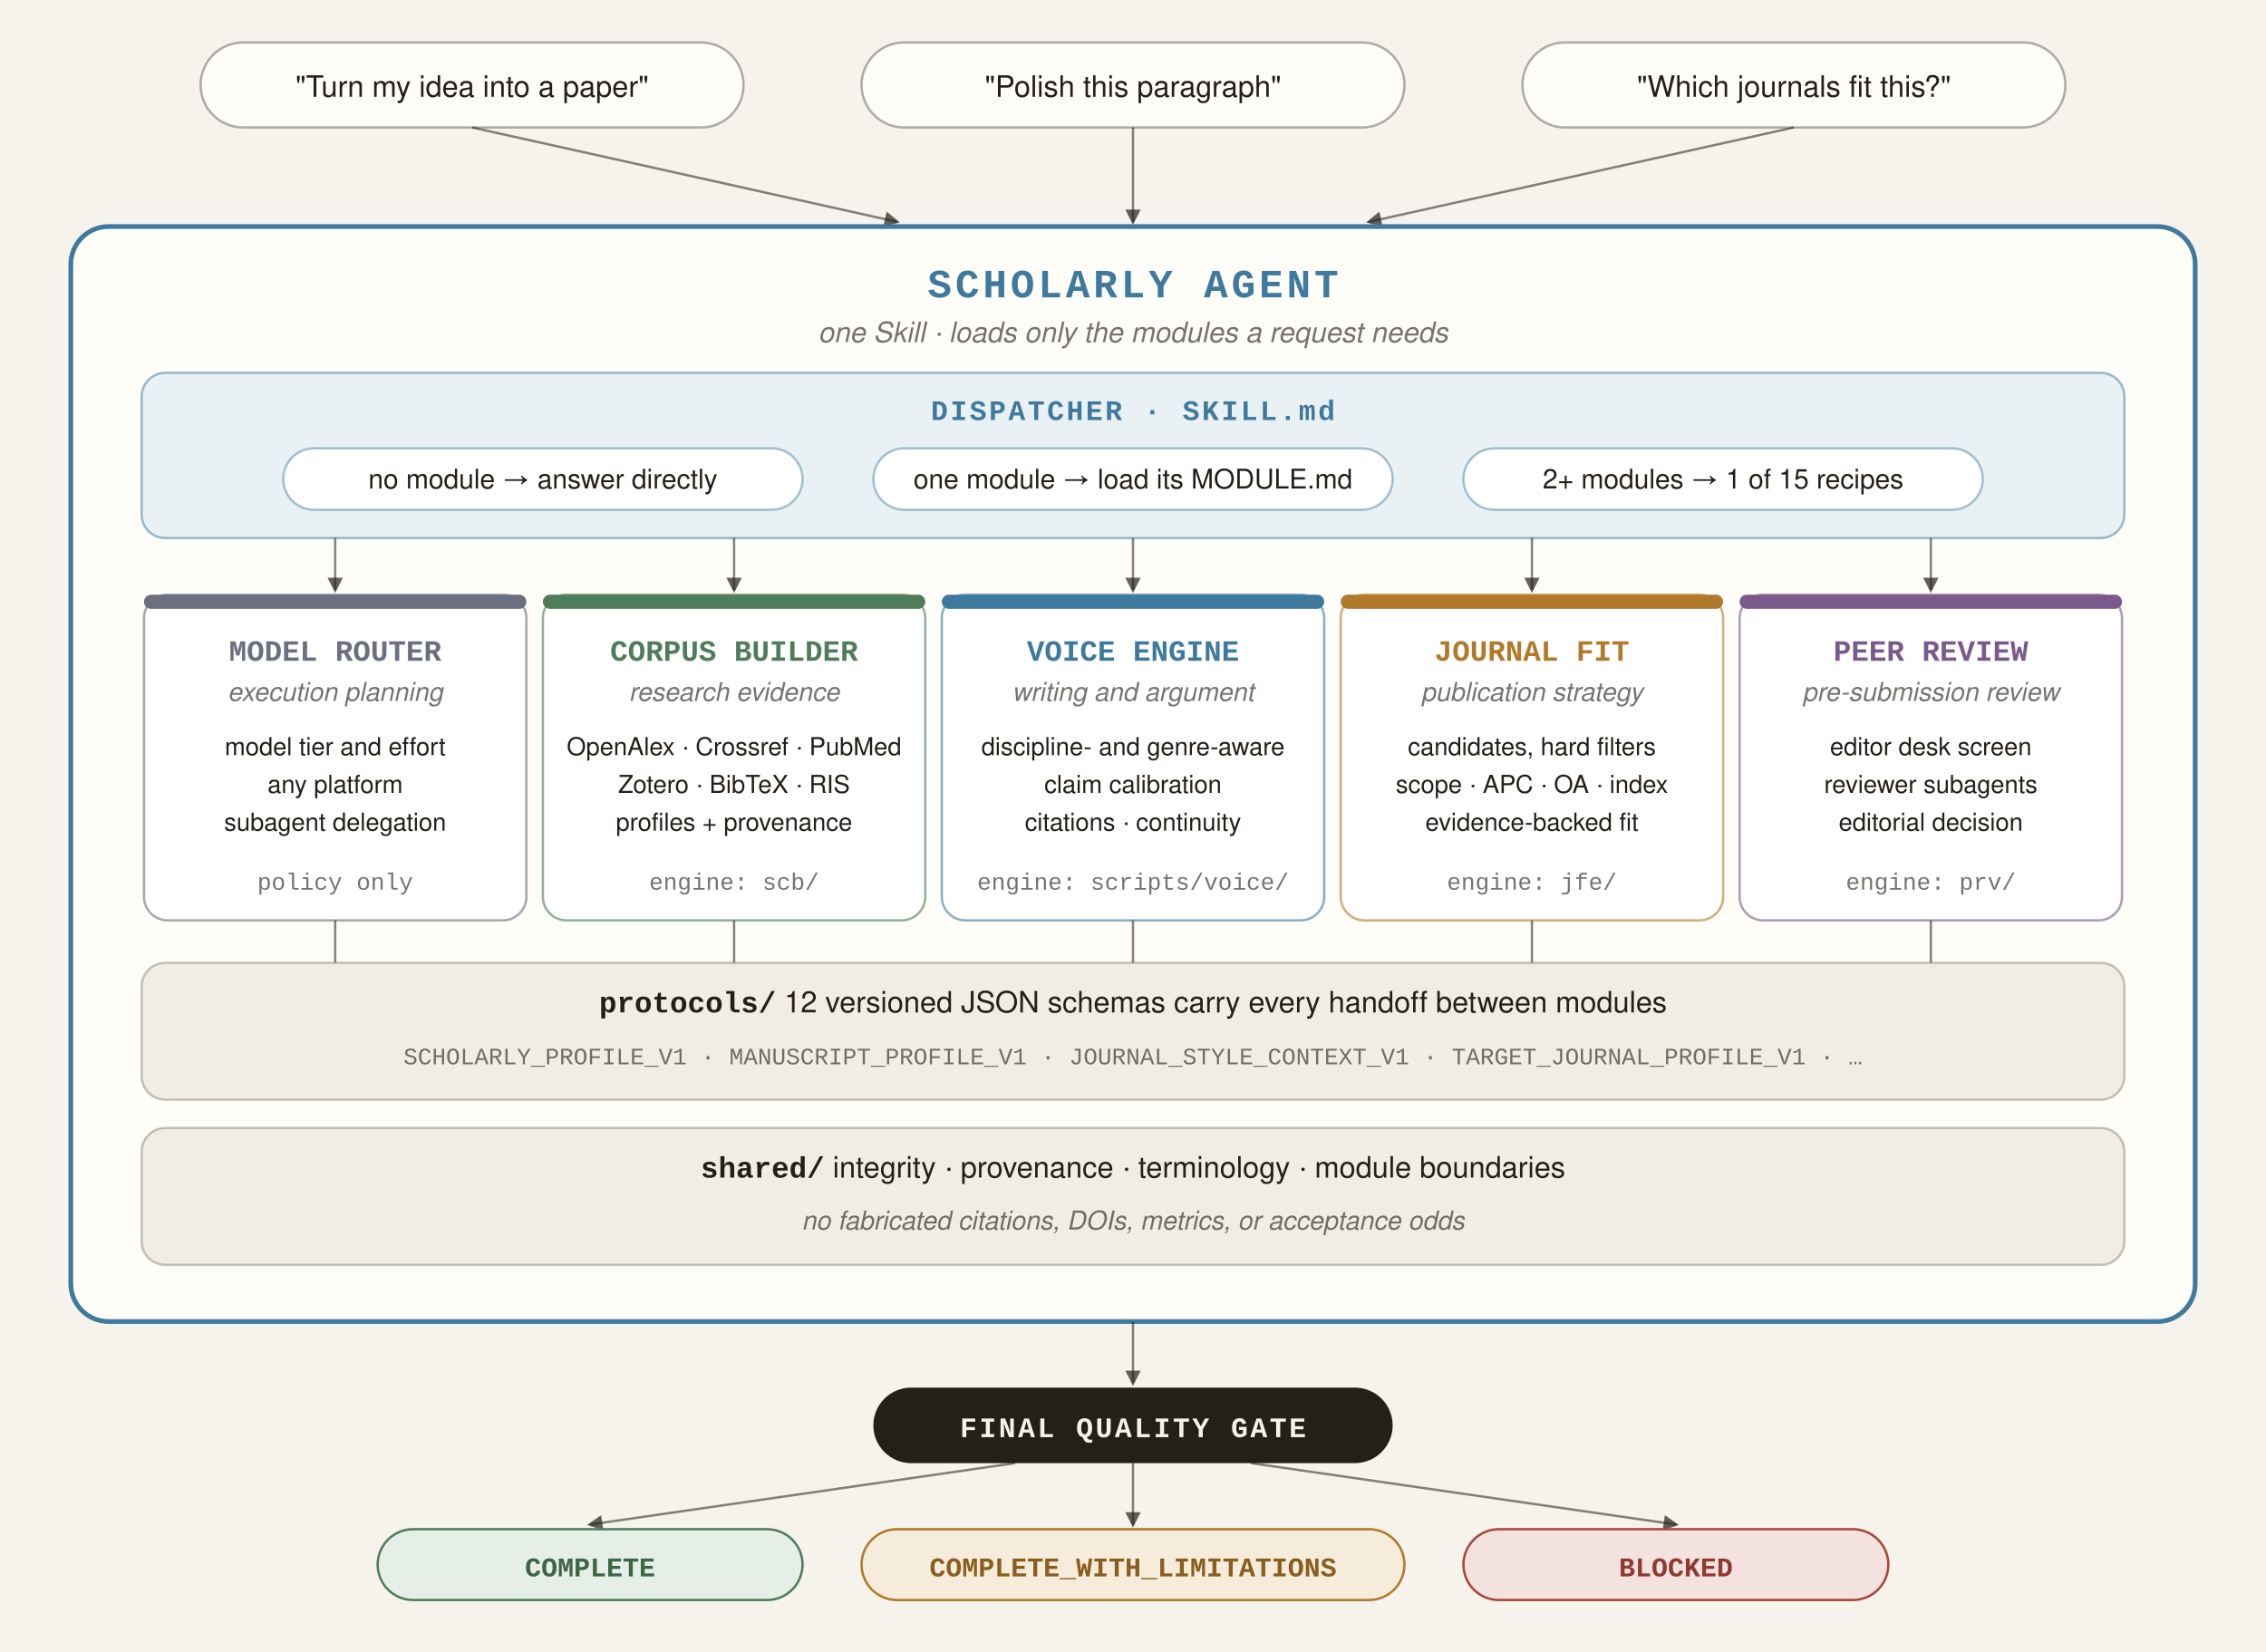
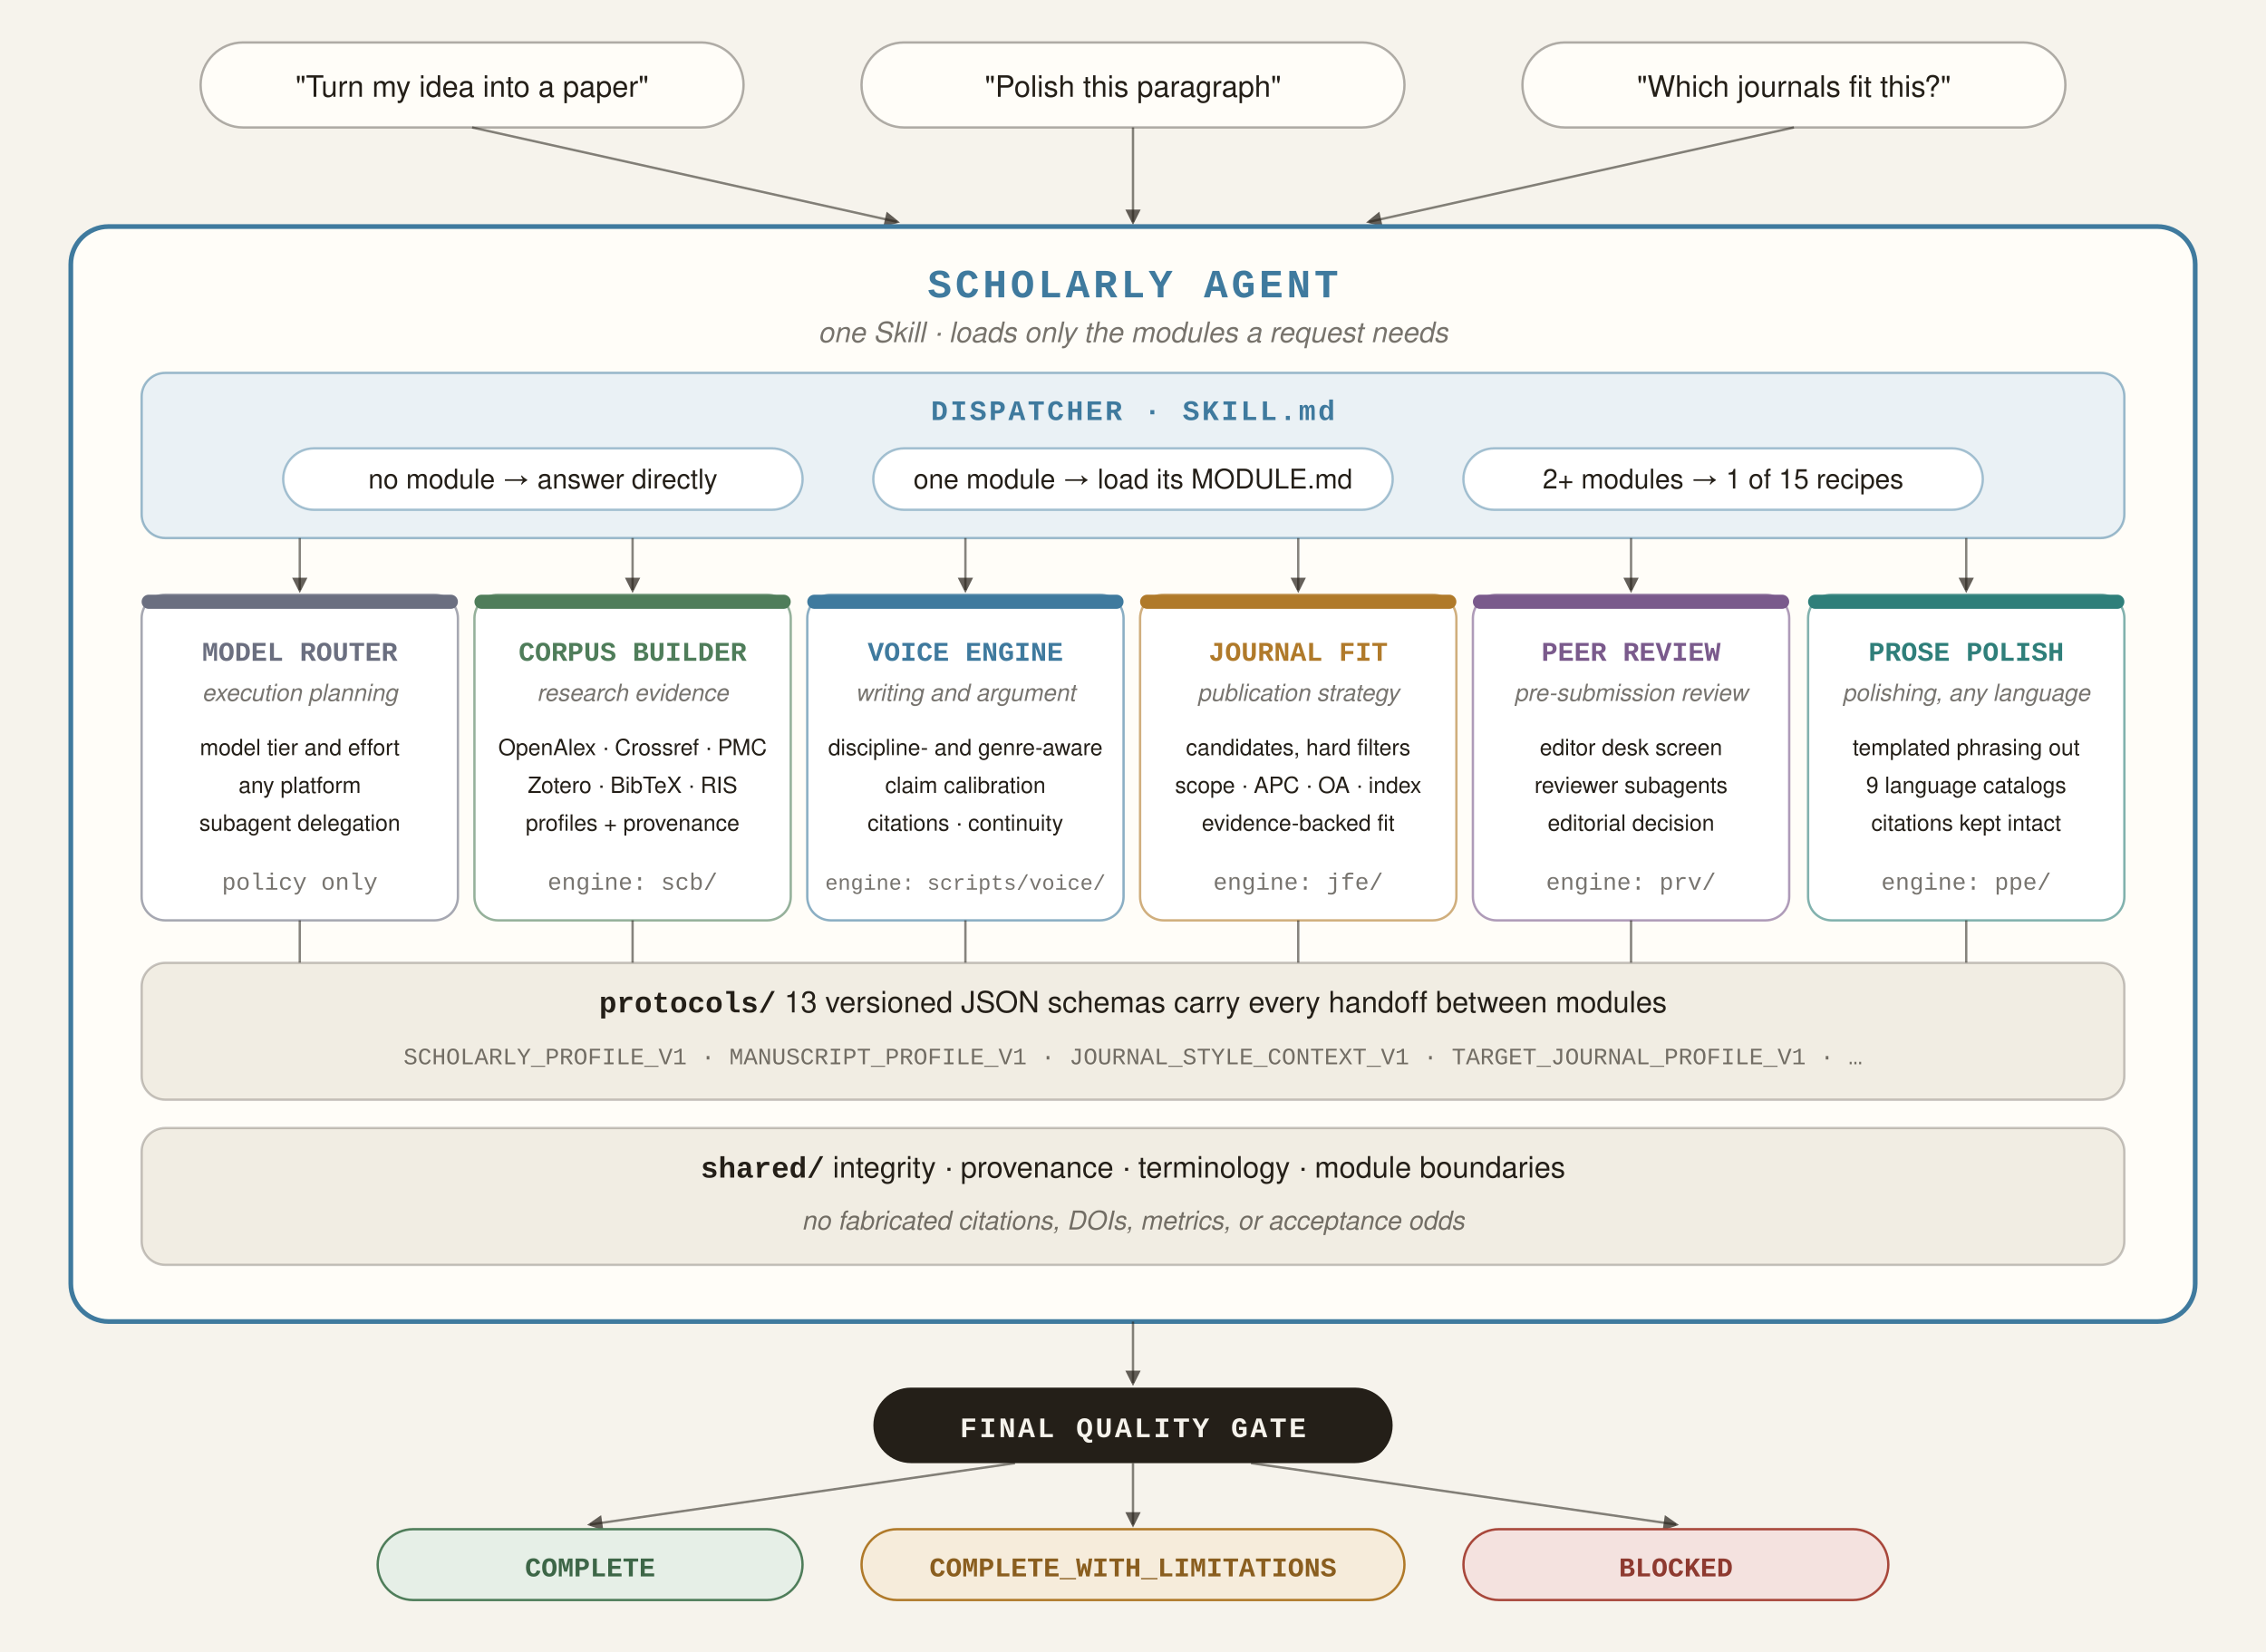
- <svg xmlns="http://www.w3.org/2000/svg" viewBox="0 0 960 700" role="img" aria-label="Architecture of the Scholarly Agent: requests enter one Skill, whose dispatcher answers directly, loads one module, or runs a multi-module workflow recipe. The five modules are Model Router (execution planning), Corpus Builder (research evidence), Voice Engine (writing and argument), Journal Fit (publication strategy), and Peer Review (pre-submission reviewers and editorial decision). They exchange data through twelve versioned JSON protocols and share one integrity policy, and every workflow ends at a final quality gate with one of three outcomes: COMPLETE, COMPLETE_WITH_LIMITATIONS, or BLOCKED.">
+ <svg xmlns="http://www.w3.org/2000/svg" viewBox="0 0 960 700" role="img" aria-label="Architecture of the Scholarly Agent: requests enter one Skill, whose dispatcher answers directly, loads one module, or runs a multi-module workflow recipe. The six modules are Model Router (execution planning), Corpus Builder (research evidence), Voice Engine (writing and argument), Journal Fit (publication strategy), Peer Review (pre-submission reviewers and editorial decision), and Prose Polish (removing templated phrasing in any language). They exchange data through thirteen versioned JSON protocols and share one integrity policy, and every workflow ends at a final quality gate with one of three outcomes: COMPLETE, COMPLETE_WITH_LIMITATIONS, or BLOCKED.">
  <defs>
    <marker id="arr" viewBox="0 0 10 10" refX="8" refY="5" markerWidth="6.5" markerHeight="6.5" orient="auto-start-reverse">
      <path d="M0,0 L10,5 L0,10 Z" fill="#241f18" fill-opacity="0.7" />
    </marker>
    <style>
      .mono { font-family: SFMono-Regular, Consolas, 'Liberation Mono', Menlo, monospace; }
      .sans { font-family: -apple-system, BlinkMacSystemFont, 'Segoe UI', Helvetica, Arial, sans-serif; }
      .ink { fill: #241f18; }
      .muted { fill: #241f18; fill-opacity: 0.62; }
      .line { stroke: #241f18; stroke-opacity: 0.55; fill: none; }
    </style>
  </defs>
  <rect x="0" y="0" width="960" height="700" fill="#f6f3ec" />
  <g class="sans" font-size="12.5">
    <rect x="85" y="18" width="230" height="36" rx="18" fill="#fffdf8" stroke="#241f18" stroke-opacity="0.35" />
    <text x="200" y="41" text-anchor="middle" class="ink">"Turn my idea into a paper"</text>
    <rect x="365" y="18" width="230" height="36" rx="18" fill="#fffdf8" stroke="#241f18" stroke-opacity="0.35" />
    <text x="480" y="41" text-anchor="middle" class="ink">"Polish this paragraph"</text>
    <rect x="645" y="18" width="230" height="36" rx="18" fill="#fffdf8" stroke="#241f18" stroke-opacity="0.35" />
    <text x="760" y="41" text-anchor="middle" class="ink">"Which journals fit this?"</text>
  </g>
  <line x1="200" y1="54" x2="380" y2="94" class="line" marker-end="url(#arr)" />
  <line x1="480" y1="54" x2="480" y2="94" class="line" marker-end="url(#arr)" />
  <line x1="760" y1="54" x2="580" y2="94" class="line" marker-end="url(#arr)" />
  <rect x="30" y="96" width="900" height="464" rx="16" fill="#fffdf8" stroke="#3f7a9e" stroke-width="2" />
  <text x="480" y="126" text-anchor="middle" class="mono" font-size="17" font-weight="700" letter-spacing="1.5" fill="#3f7a9e">SCHOLARLY AGENT</text>
  <text x="480" y="145" text-anchor="middle" class="sans muted" font-size="12" font-style="italic">one Skill · loads only the modules a request needs</text>
  <rect x="60" y="158" width="840" height="70" rx="10" fill="#eaf1f5" stroke="#3f7a9e" stroke-opacity="0.5" />
  <text x="480" y="178" text-anchor="middle" class="mono" font-size="12" font-weight="600" letter-spacing="1" fill="#3f7a9e">DISPATCHER · SKILL.md</text>
  <g class="sans" font-size="11.5">
    <rect x="120" y="190" width="220" height="26" rx="13" fill="#ffffff" stroke="#3f7a9e" stroke-opacity="0.45" />
    <text x="230" y="207" text-anchor="middle" class="ink">no module → answer directly</text>
    <rect x="370" y="190" width="220" height="26" rx="13" fill="#ffffff" stroke="#3f7a9e" stroke-opacity="0.45" />
    <text x="480" y="207" text-anchor="middle" class="ink">one module → load its MODULE.md</text>
    <rect x="620" y="190" width="220" height="26" rx="13" fill="#ffffff" stroke="#3f7a9e" stroke-opacity="0.45" />
    <text x="730" y="207" text-anchor="middle" class="ink">2+ modules → 1 of 15 recipes</text>
  </g>
-   <line x1="142" y1="228" x2="142" y2="250" class="line" marker-end="url(#arr)" />
-   <line x1="311" y1="228" x2="311" y2="250" class="line" marker-end="url(#arr)" />
-   <line x1="480" y1="228" x2="480" y2="250" class="line" marker-end="url(#arr)" />
-   <line x1="649" y1="228" x2="649" y2="250" class="line" marker-end="url(#arr)" />
-   <line x1="818" y1="228" x2="818" y2="250" class="line" marker-end="url(#arr)" />
+   <line x1="127" y1="228" x2="127" y2="250" class="line" marker-end="url(#arr)" />
+   <line x1="268" y1="228" x2="268" y2="250" class="line" marker-end="url(#arr)" />
+   <line x1="409" y1="228" x2="409" y2="250" class="line" marker-end="url(#arr)" />
+   <line x1="550" y1="228" x2="550" y2="250" class="line" marker-end="url(#arr)" />
+   <line x1="691" y1="228" x2="691" y2="250" class="line" marker-end="url(#arr)" />
+   <line x1="833" y1="228" x2="833" y2="250" class="line" marker-end="url(#arr)" />
  <g>
-     <rect x="61" y="252" width="162" height="138" rx="10" fill="#ffffff" stroke="#6b6f80" stroke-opacity="0.6" />
-     <rect x="61" y="252" width="162" height="6" rx="3" fill="#6b6f80" />
-     <text x="142" y="280" text-anchor="middle" class="mono" font-size="12.5" font-weight="700" fill="#6b6f80">MODEL ROUTER</text>
-     <text x="142" y="297" text-anchor="middle" class="sans muted" font-size="11" font-style="italic">execution planning</text>
-     <text x="142" y="320" text-anchor="middle" class="sans ink" font-size="10.5">model tier and effort</text>
-     <text x="142" y="336" text-anchor="middle" class="sans ink" font-size="10.5">any platform</text>
-     <text x="142" y="352" text-anchor="middle" class="sans ink" font-size="10.5">subagent delegation</text>
-     <text x="142" y="377" text-anchor="middle" class="mono muted" font-size="10">policy only</text>
+     <rect x="60" y="252" width="134" height="138" rx="10" fill="#ffffff" stroke="#6b6f80" stroke-opacity="0.6" />
+     <rect x="60" y="252" width="134" height="6" rx="3" fill="#6b6f80" />
+     <text x="127" y="280" text-anchor="middle" class="mono" font-size="11.5" font-weight="700" fill="#6b6f80">MODEL ROUTER</text>
+     <text x="127" y="297" text-anchor="middle" class="sans muted" font-size="10" font-style="italic">execution planning</text>
+     <text x="127" y="320" text-anchor="middle" class="sans ink" font-size="9.5">model tier and effort</text>
+     <text x="127" y="336" text-anchor="middle" class="sans ink" font-size="9.5">any platform</text>
+     <text x="127" y="352" text-anchor="middle" class="sans ink" font-size="9.5">subagent delegation</text>
+     <text x="127" y="377" text-anchor="middle" class="mono muted" font-size="10">policy only</text>
  </g>
  <g>
-     <rect x="230" y="252" width="162" height="138" rx="10" fill="#ffffff" stroke="#4f7d5a" stroke-opacity="0.6" />
-     <rect x="230" y="252" width="162" height="6" rx="3" fill="#4f7d5a" />
-     <text x="311" y="280" text-anchor="middle" class="mono" font-size="12.5" font-weight="700" fill="#4f7d5a">CORPUS BUILDER</text>
-     <text x="311" y="297" text-anchor="middle" class="sans muted" font-size="11" font-style="italic">research evidence</text>
-     <text x="311" y="320" text-anchor="middle" class="sans ink" font-size="10.5">OpenAlex · Crossref · PubMed</text>
-     <text x="311" y="336" text-anchor="middle" class="sans ink" font-size="10.5">Zotero · BibTeX · RIS</text>
-     <text x="311" y="352" text-anchor="middle" class="sans ink" font-size="10.5">profiles + provenance</text>
-     <text x="311" y="377" text-anchor="middle" class="mono muted" font-size="10">engine: scb/</text>
+     <rect x="201" y="252" width="134" height="138" rx="10" fill="#ffffff" stroke="#4f7d5a" stroke-opacity="0.6" />
+     <rect x="201" y="252" width="134" height="6" rx="3" fill="#4f7d5a" />
+     <text x="268" y="280" text-anchor="middle" class="mono" font-size="11.5" font-weight="700" fill="#4f7d5a">CORPUS BUILDER</text>
+     <text x="268" y="297" text-anchor="middle" class="sans muted" font-size="10" font-style="italic">research evidence</text>
+     <text x="268" y="320" text-anchor="middle" class="sans ink" font-size="9.5">OpenAlex · Crossref · PMC</text>
+     <text x="268" y="336" text-anchor="middle" class="sans ink" font-size="9.5">Zotero · BibTeX · RIS</text>
+     <text x="268" y="352" text-anchor="middle" class="sans ink" font-size="9.5">profiles + provenance</text>
+     <text x="268" y="377" text-anchor="middle" class="mono muted" font-size="10">engine: scb/</text>
  </g>
  <g>
-     <rect x="399" y="252" width="162" height="138" rx="10" fill="#ffffff" stroke="#3f7a9e" stroke-opacity="0.6" />
-     <rect x="399" y="252" width="162" height="6" rx="3" fill="#3f7a9e" />
-     <text x="480" y="280" text-anchor="middle" class="mono" font-size="12.5" font-weight="700" fill="#3f7a9e">VOICE ENGINE</text>
-     <text x="480" y="297" text-anchor="middle" class="sans muted" font-size="11" font-style="italic">writing and argument</text>
-     <text x="480" y="320" text-anchor="middle" class="sans ink" font-size="10.5">discipline- and genre-aware</text>
-     <text x="480" y="336" text-anchor="middle" class="sans ink" font-size="10.5">claim calibration</text>
-     <text x="480" y="352" text-anchor="middle" class="sans ink" font-size="10.5">citations · continuity</text>
-     <text x="480" y="377" text-anchor="middle" class="mono muted" font-size="10">engine: scripts/voice/</text>
+     <rect x="342" y="252" width="134" height="138" rx="10" fill="#ffffff" stroke="#3f7a9e" stroke-opacity="0.6" />
+     <rect x="342" y="252" width="134" height="6" rx="3" fill="#3f7a9e" />
+     <text x="409" y="280" text-anchor="middle" class="mono" font-size="11.5" font-weight="700" fill="#3f7a9e">VOICE ENGINE</text>
+     <text x="409" y="297" text-anchor="middle" class="sans muted" font-size="10" font-style="italic">writing and argument</text>
+     <text x="409" y="320" text-anchor="middle" class="sans ink" font-size="9.5">discipline- and genre-aware</text>
+     <text x="409" y="336" text-anchor="middle" class="sans ink" font-size="9.5">claim calibration</text>
+     <text x="409" y="352" text-anchor="middle" class="sans ink" font-size="9.5">citations · continuity</text>
+     <text x="409" y="377" text-anchor="middle" class="mono muted" font-size="9">engine: scripts/voice/</text>
  </g>
  <g>
-     <rect x="568" y="252" width="162" height="138" rx="10" fill="#ffffff" stroke="#b07a2a" stroke-opacity="0.6" />
-     <rect x="568" y="252" width="162" height="6" rx="3" fill="#b07a2a" />
-     <text x="649" y="280" text-anchor="middle" class="mono" font-size="12.5" font-weight="700" fill="#b07a2a">JOURNAL FIT</text>
-     <text x="649" y="297" text-anchor="middle" class="sans muted" font-size="11" font-style="italic">publication strategy</text>
-     <text x="649" y="320" text-anchor="middle" class="sans ink" font-size="10.5">candidates, hard filters</text>
-     <text x="649" y="336" text-anchor="middle" class="sans ink" font-size="10.5">scope · APC · OA · index</text>
-     <text x="649" y="352" text-anchor="middle" class="sans ink" font-size="10.5">evidence-backed fit</text>
-     <text x="649" y="377" text-anchor="middle" class="mono muted" font-size="10">engine: jfe/</text>
+     <rect x="483" y="252" width="134" height="138" rx="10" fill="#ffffff" stroke="#b07a2a" stroke-opacity="0.6" />
+     <rect x="483" y="252" width="134" height="6" rx="3" fill="#b07a2a" />
+     <text x="550" y="280" text-anchor="middle" class="mono" font-size="11.5" font-weight="700" fill="#b07a2a">JOURNAL FIT</text>
+     <text x="550" y="297" text-anchor="middle" class="sans muted" font-size="10" font-style="italic">publication strategy</text>
+     <text x="550" y="320" text-anchor="middle" class="sans ink" font-size="9.5">candidates, hard filters</text>
+     <text x="550" y="336" text-anchor="middle" class="sans ink" font-size="9.5">scope · APC · OA · index</text>
+     <text x="550" y="352" text-anchor="middle" class="sans ink" font-size="9.5">evidence-backed fit</text>
+     <text x="550" y="377" text-anchor="middle" class="mono muted" font-size="10">engine: jfe/</text>
  </g>
  <g>
-     <rect x="737" y="252" width="162" height="138" rx="10" fill="#ffffff" stroke="#7a5a8c" stroke-opacity="0.6" />
-     <rect x="737" y="252" width="162" height="6" rx="3" fill="#7a5a8c" />
-     <text x="818" y="280" text-anchor="middle" class="mono" font-size="12.5" font-weight="700" fill="#7a5a8c">PEER REVIEW</text>
-     <text x="818" y="297" text-anchor="middle" class="sans muted" font-size="11" font-style="italic">pre-submission review</text>
-     <text x="818" y="320" text-anchor="middle" class="sans ink" font-size="10.5">editor desk screen</text>
-     <text x="818" y="336" text-anchor="middle" class="sans ink" font-size="10.5">reviewer subagents</text>
-     <text x="818" y="352" text-anchor="middle" class="sans ink" font-size="10.5">editorial decision</text>
-     <text x="818" y="377" text-anchor="middle" class="mono muted" font-size="10">engine: prv/</text>
+     <rect x="624" y="252" width="134" height="138" rx="10" fill="#ffffff" stroke="#7a5a8c" stroke-opacity="0.6" />
+     <rect x="624" y="252" width="134" height="6" rx="3" fill="#7a5a8c" />
+     <text x="691" y="280" text-anchor="middle" class="mono" font-size="11.5" font-weight="700" fill="#7a5a8c">PEER REVIEW</text>
+     <text x="691" y="297" text-anchor="middle" class="sans muted" font-size="10" font-style="italic">pre-submission review</text>
+     <text x="691" y="320" text-anchor="middle" class="sans ink" font-size="9.5">editor desk screen</text>
+     <text x="691" y="336" text-anchor="middle" class="sans ink" font-size="9.5">reviewer subagents</text>
+     <text x="691" y="352" text-anchor="middle" class="sans ink" font-size="9.5">editorial decision</text>
+     <text x="691" y="377" text-anchor="middle" class="mono muted" font-size="10">engine: prv/</text>
  </g>
-   <line x1="142" y1="390" x2="142" y2="408" class="line" />
-   <line x1="311" y1="390" x2="311" y2="408" class="line" />
-   <line x1="480" y1="390" x2="480" y2="408" class="line" />
-   <line x1="649" y1="390" x2="649" y2="408" class="line" />
-   <line x1="818" y1="390" x2="818" y2="408" class="line" />
+   <g>
+     <rect x="766" y="252" width="134" height="138" rx="10" fill="#ffffff" stroke="#2f7f7a" stroke-opacity="0.6" />
+     <rect x="766" y="252" width="134" height="6" rx="3" fill="#2f7f7a" />
+     <text x="833" y="280" text-anchor="middle" class="mono" font-size="11.5" font-weight="700" fill="#2f7f7a">PROSE POLISH</text>
+     <text x="833" y="297" text-anchor="middle" class="sans muted" font-size="10" font-style="italic">polishing, any language</text>
+     <text x="833" y="320" text-anchor="middle" class="sans ink" font-size="9.5">templated phrasing out</text>
+     <text x="833" y="336" text-anchor="middle" class="sans ink" font-size="9.5">9 language catalogs</text>
+     <text x="833" y="352" text-anchor="middle" class="sans ink" font-size="9.5">citations kept intact</text>
+     <text x="833" y="377" text-anchor="middle" class="mono muted" font-size="10">engine: ppe/</text>
+   </g>
+   <line x1="127" y1="390" x2="127" y2="408" class="line" />
+   <line x1="268" y1="390" x2="268" y2="408" class="line" />
+   <line x1="409" y1="390" x2="409" y2="408" class="line" />
+   <line x1="550" y1="390" x2="550" y2="408" class="line" />
+   <line x1="691" y1="390" x2="691" y2="408" class="line" />
+   <line x1="833" y1="390" x2="833" y2="408" class="line" />
  <rect x="60" y="408" width="840" height="58" rx="10" fill="#f1ede3" stroke="#241f18" stroke-opacity="0.25" />
  <text x="480" y="429" text-anchor="middle" class="sans ink" font-size="12.5">
-     <tspan class="mono" font-weight="700">protocols/</tspan>  12 versioned JSON schemas carry every handoff between modules</text>
+     <tspan class="mono" font-weight="700">protocols/</tspan>  13 versioned JSON schemas carry every handoff between modules</text>
  <text x="480" y="451" text-anchor="middle" class="mono muted" font-size="10">SCHOLARLY_PROFILE_V1 · MANUSCRIPT_PROFILE_V1 · JOURNAL_STYLE_CONTEXT_V1 · TARGET_JOURNAL_PROFILE_V1 · …</text>
  <rect x="60" y="478" width="840" height="58" rx="10" fill="#f1ede3" stroke="#241f18" stroke-opacity="0.25" />
  <text x="480" y="499" text-anchor="middle" class="sans ink" font-size="12.5">
    <tspan class="mono" font-weight="700">shared/</tspan>  integrity · provenance · terminology · module boundaries</text>
  <text x="480" y="521" text-anchor="middle" class="sans muted" font-size="11" font-style="italic">no fabricated citations, DOIs, metrics, or acceptance odds</text>
  <line x1="480" y1="560" x2="480" y2="586" class="line" marker-end="url(#arr)" />
  <rect x="370" y="588" width="220" height="32" rx="16" fill="#241f18" />
  <text x="480" y="609" text-anchor="middle" class="mono" font-size="12" font-weight="700" letter-spacing="1" fill="#f6f3ec">FINAL QUALITY GATE</text>
  <line x1="430" y1="620" x2="250" y2="646" class="line" marker-end="url(#arr)" />
  <line x1="480" y1="620" x2="480" y2="646" class="line" marker-end="url(#arr)" />
  <line x1="530" y1="620" x2="710" y2="646" class="line" marker-end="url(#arr)" />
  <g class="mono" font-size="11.5" font-weight="700">
    <rect x="160" y="648" width="180" height="30" rx="15" fill="#e6efe7" stroke="#4f7d5a" />
    <text x="250" y="668" text-anchor="middle" fill="#3d6647">COMPLETE</text>
    <rect x="365" y="648" width="230" height="30" rx="15" fill="#f6ecdb" stroke="#b07a2a" />
    <text x="480" y="668" text-anchor="middle" fill="#8a5e1f">COMPLETE_WITH_LIMITATIONS</text>
    <rect x="620" y="648" width="180" height="30" rx="15" fill="#f4e2df" stroke="#a8473b" />
    <text x="710" y="668" text-anchor="middle" fill="#8e3a30">BLOCKED</text>
  </g>
</svg>
